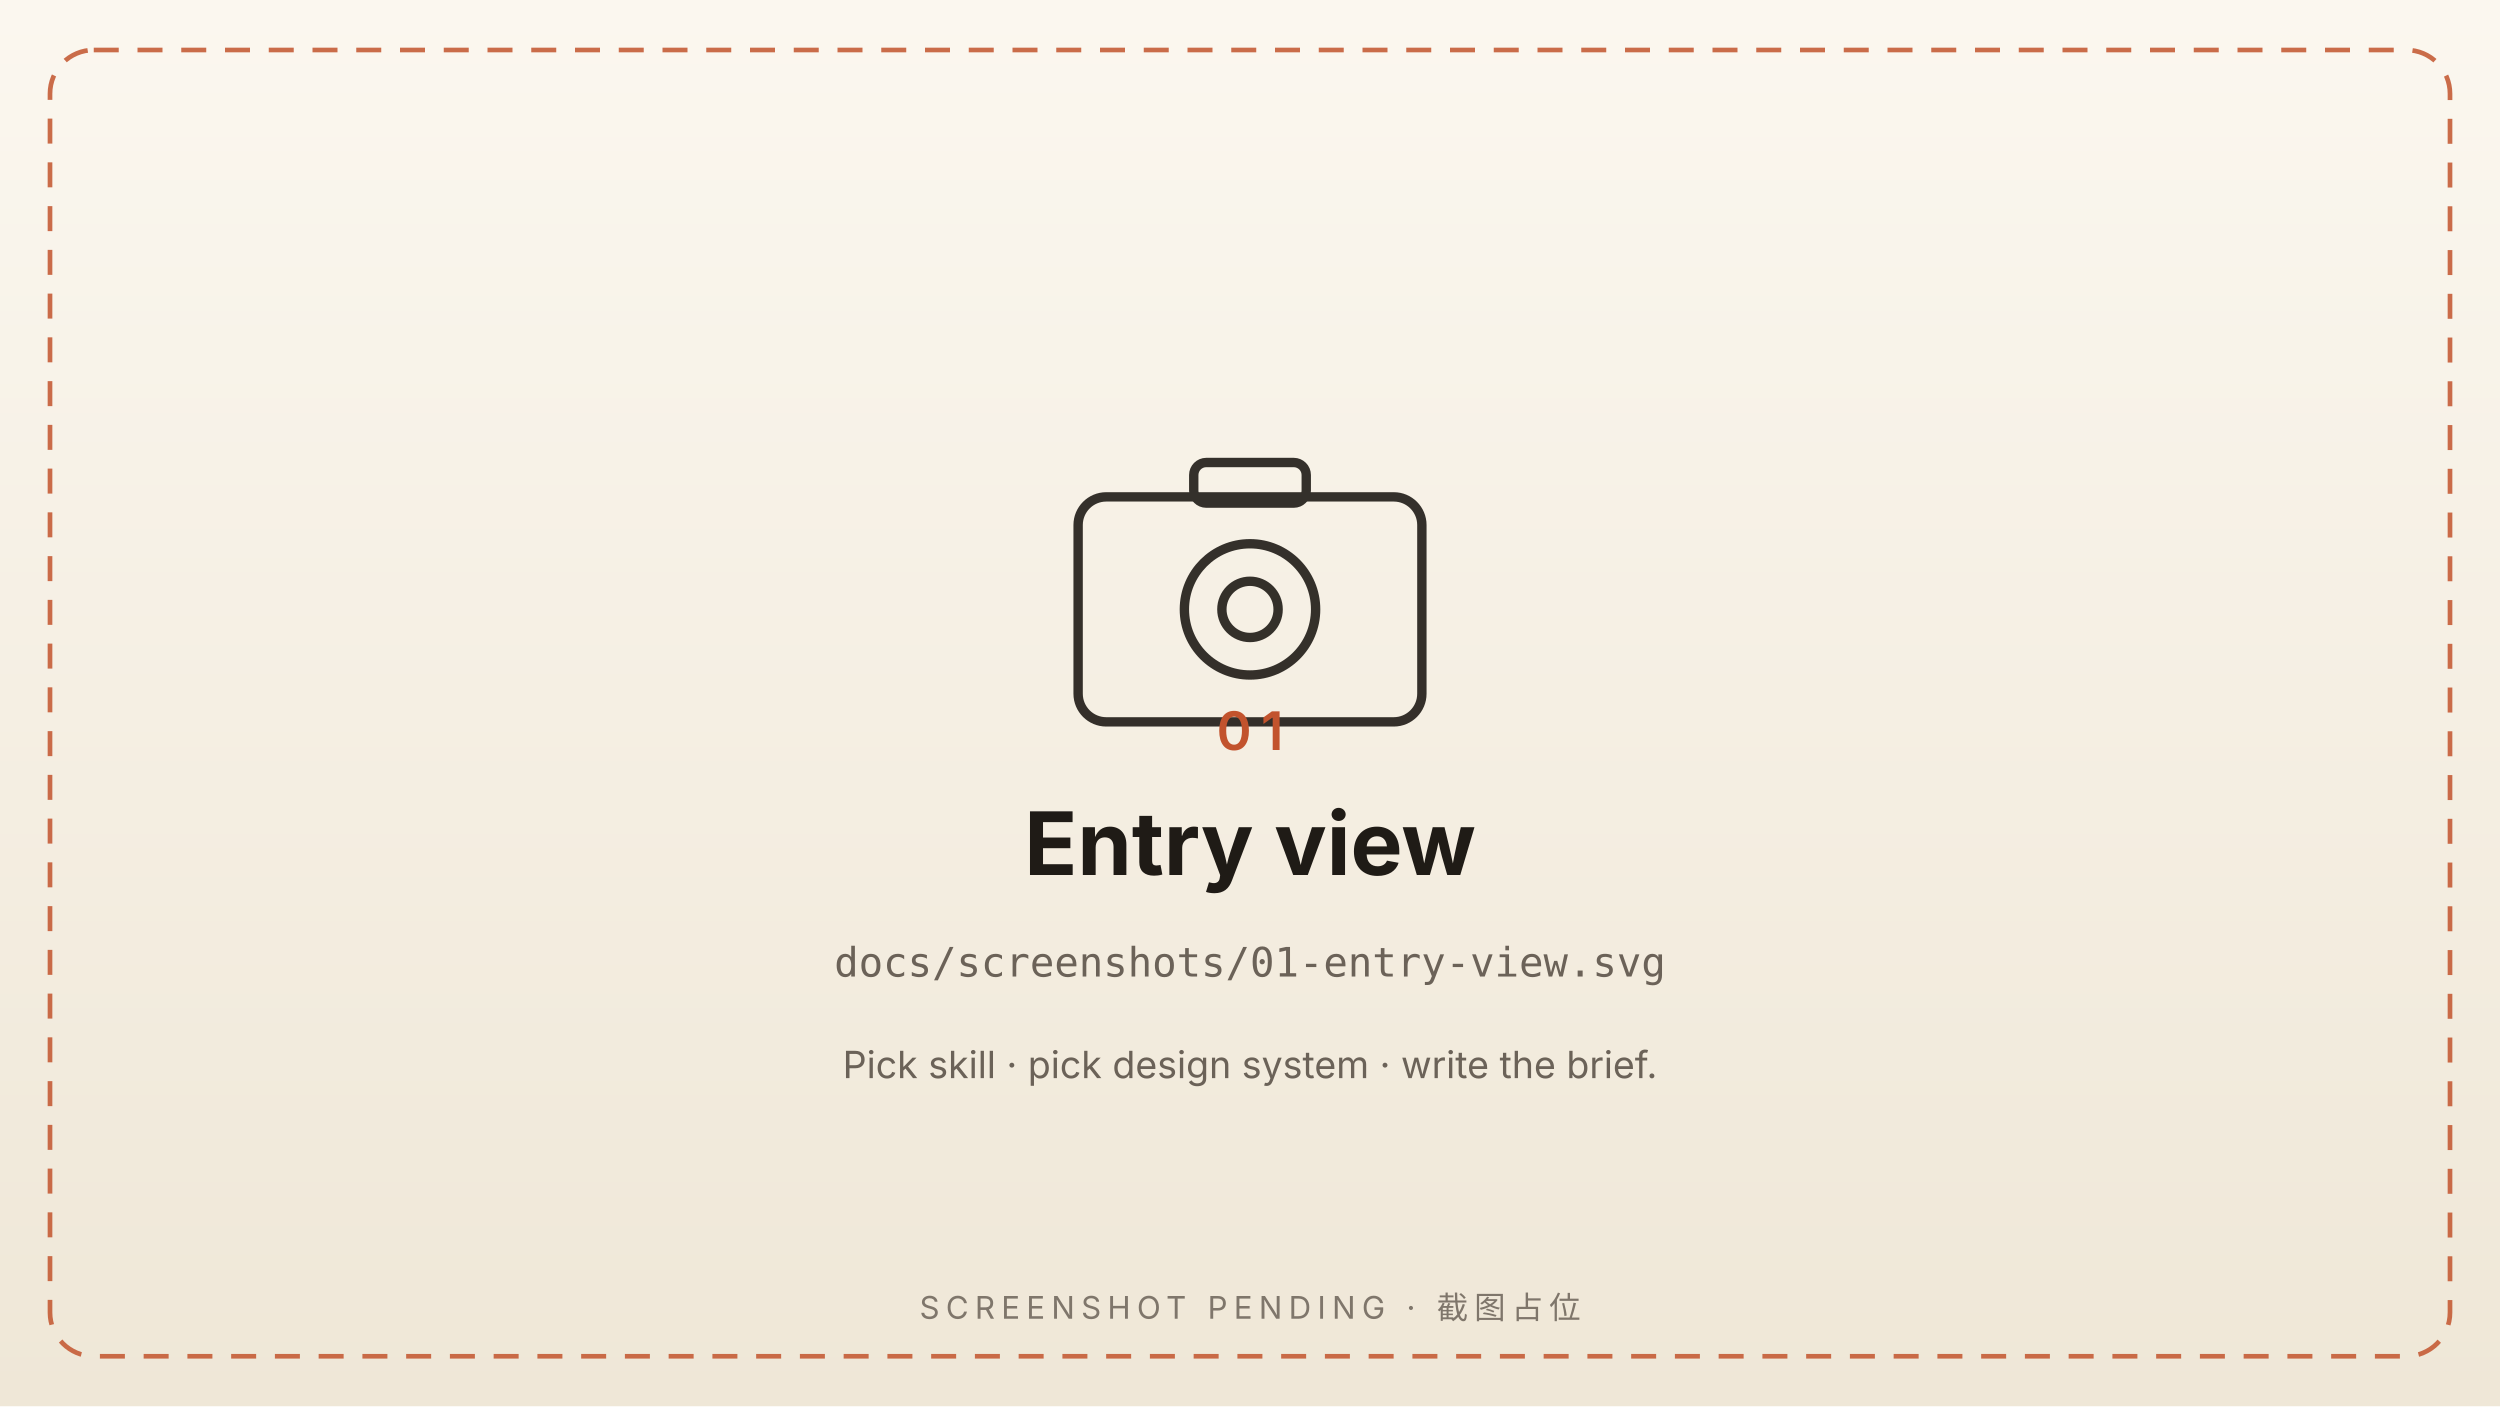
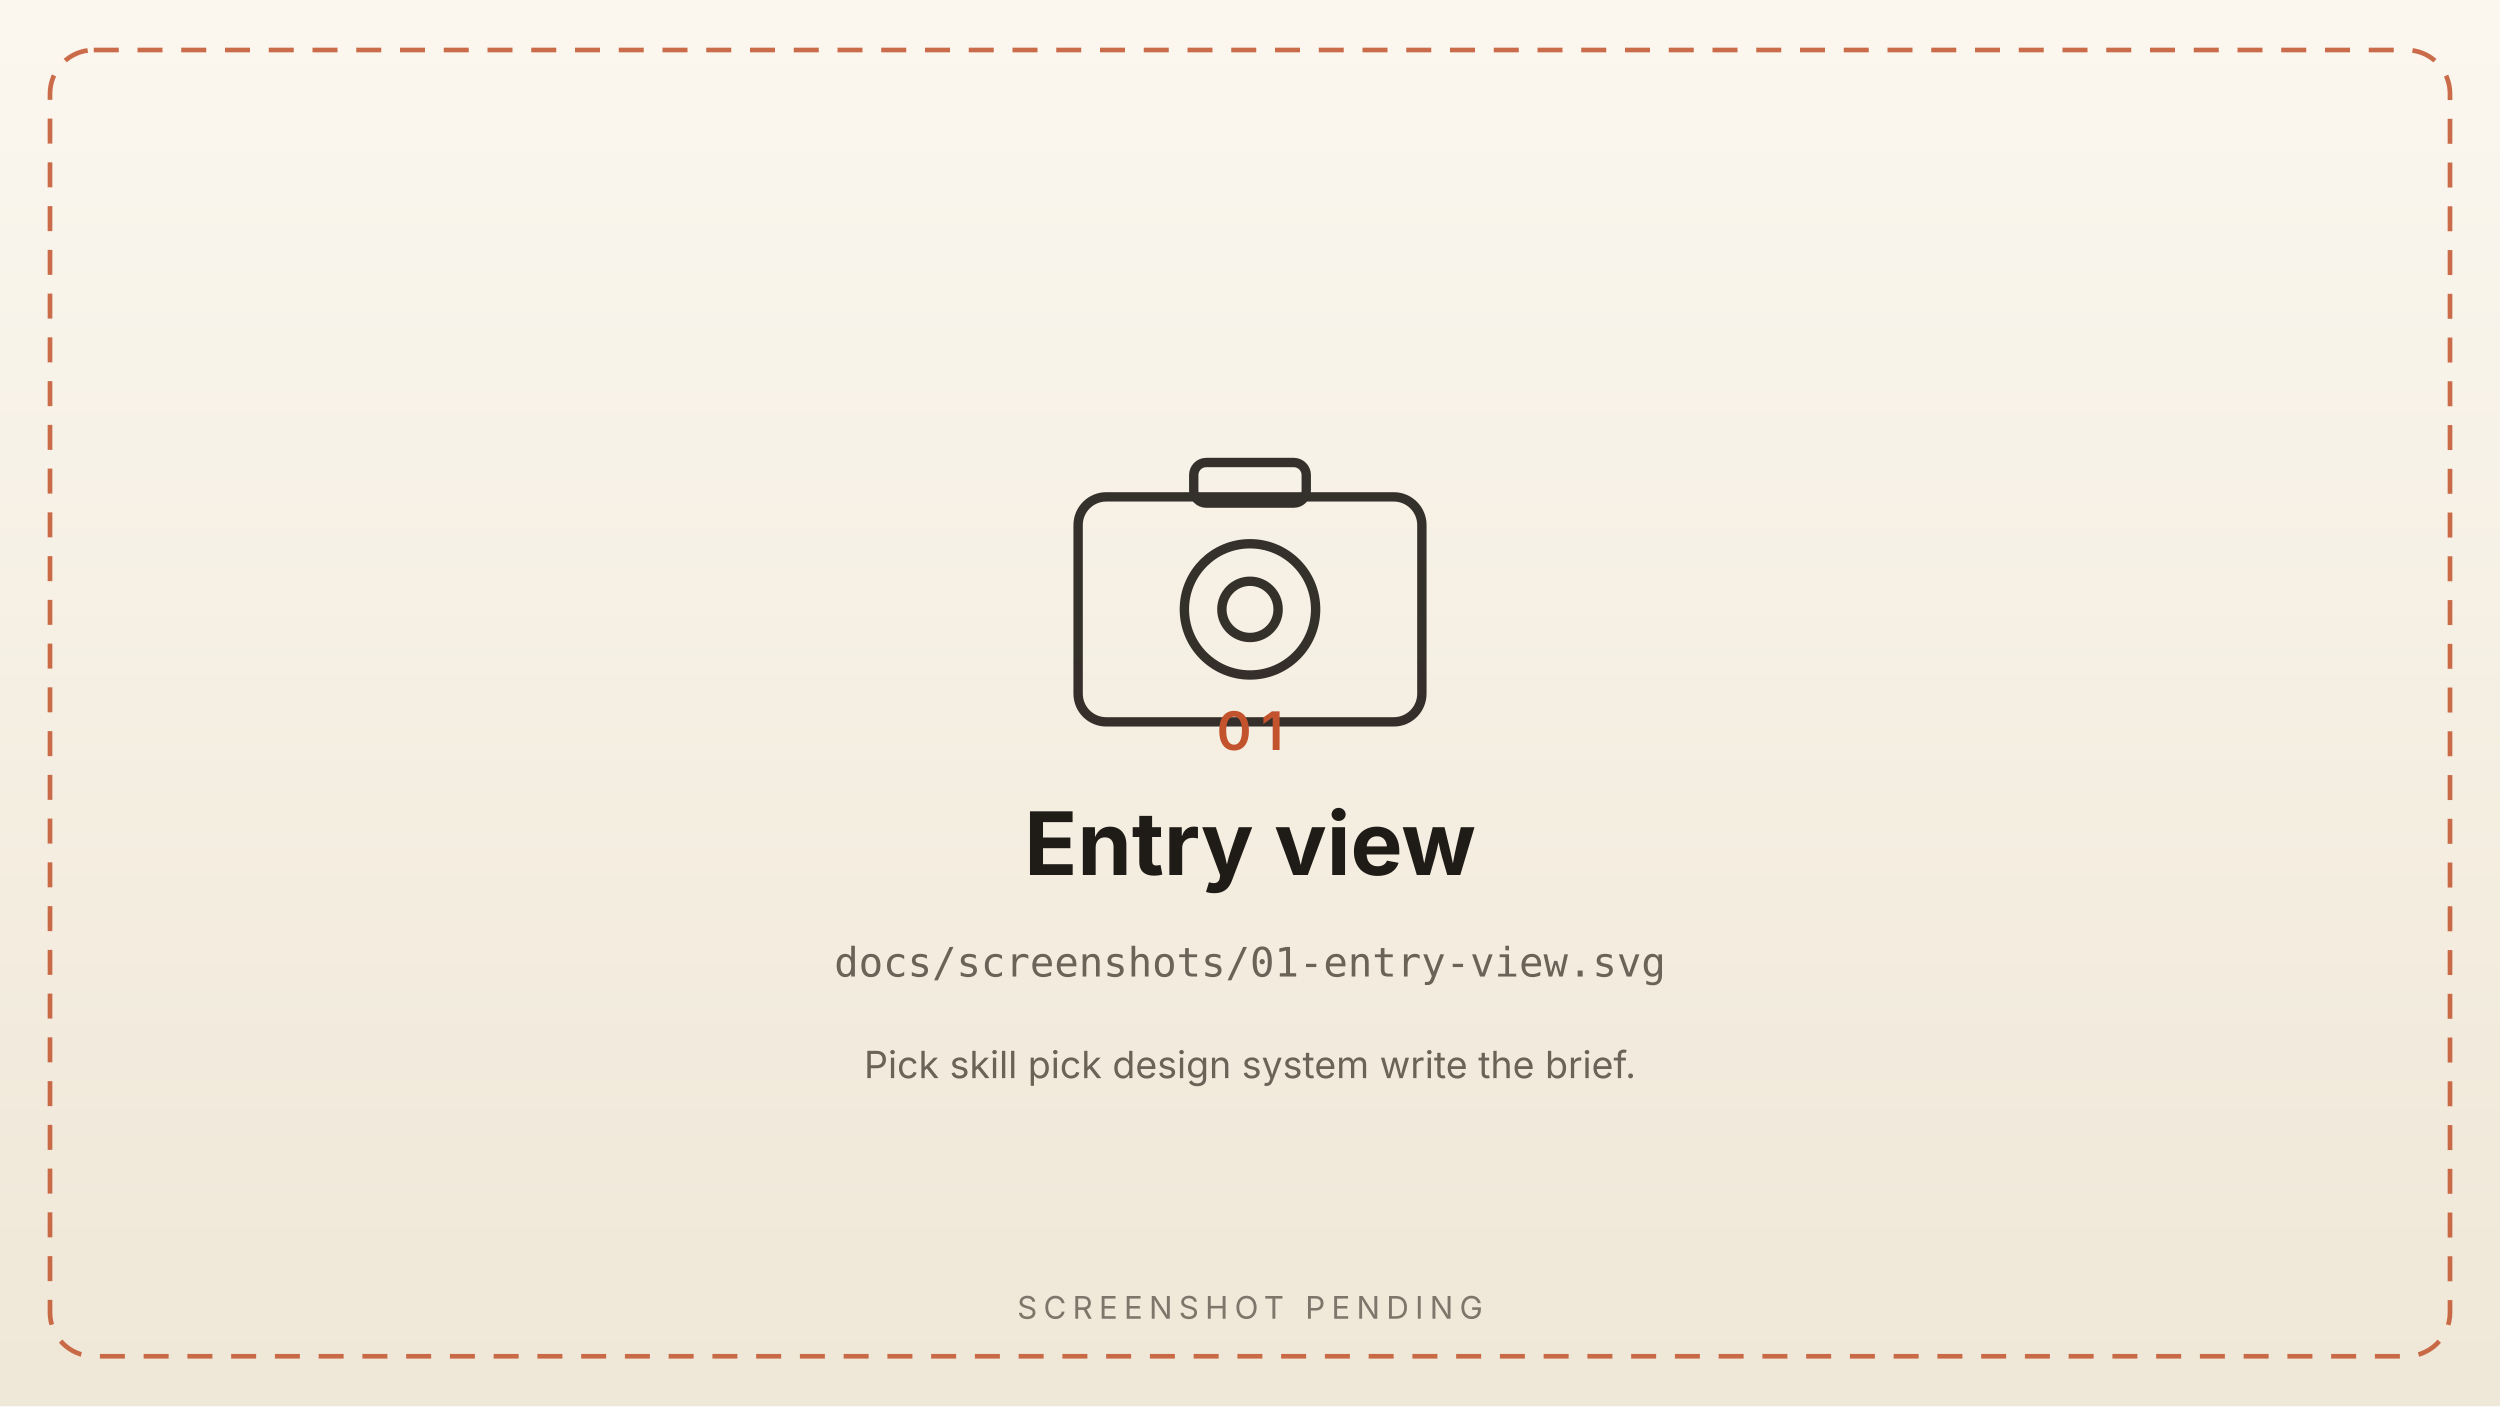
<svg xmlns="http://www.w3.org/2000/svg" viewBox="0 0 1600 900" preserveAspectRatio="xMidYMid meet" role="img" aria-label="Entry view placeholder">
  <defs>
    <linearGradient id="bg" x1="0" y1="0" x2="0" y2="1">
      <stop offset="0%" stop-color="#FBF7EF" />
      <stop offset="100%" stop-color="#EFE7D7" />
    </linearGradient>
  </defs>
  <rect width="1600" height="900" fill="url(#bg)" />
  <rect x="32" y="32" width="1536" height="836" rx="28" ry="28" fill="none" stroke="#C2532D" stroke-width="3" stroke-dasharray="16 12" opacity="0.85" />
  <g transform="translate(800 390)" stroke="#1F1B16" stroke-width="6" stroke-linecap="round" stroke-linejoin="round" fill="none" opacity="0.9">
    <rect x="-110" y="-72" width="220" height="144" rx="18" />
    <rect x="-36" y="-94" width="72" height="26" rx="8" />
    <circle r="42" />
    <circle r="18" />
  </g>
  <text x="800" y="480" text-anchor="middle" font-family="ui-sans-serif, system-ui, -apple-system, 'Segoe UI', sans-serif" font-size="34" font-weight="600" letter-spacing="6" fill="#C2532D">
    01
  </text>
  <text x="800" y="560" text-anchor="middle" font-family="ui-sans-serif, system-ui, -apple-system, 'Segoe UI', sans-serif" font-size="56" font-weight="700" fill="#1F1B16">
    Entry view
  </text>
  <text x="800" y="625" text-anchor="middle" font-family="ui-monospace, SFMono-Regular, Menlo, Consolas, monospace" font-size="26" fill="#6B6258">
    docs/screenshots/01-entry-view.svg
  </text>
  <text x="800" y="690" text-anchor="middle" font-family="ui-sans-serif, system-ui, -apple-system, 'Segoe UI', sans-serif" font-size="24" fill="#6B6258">
-     Pick skill · pick design system · write the brief.
+     Pick skill    pick design system    write the brief.
  </text>
  <text x="800" y="844" text-anchor="middle" font-family="ui-sans-serif, system-ui, -apple-system, 'Segoe UI', sans-serif" font-size="20" letter-spacing="4" fill="#6B6258" opacity="0.85">
-     SCREENSHOT PENDING · 截图占位
+     SCREENSHOT PENDING
  </text>
</svg>
